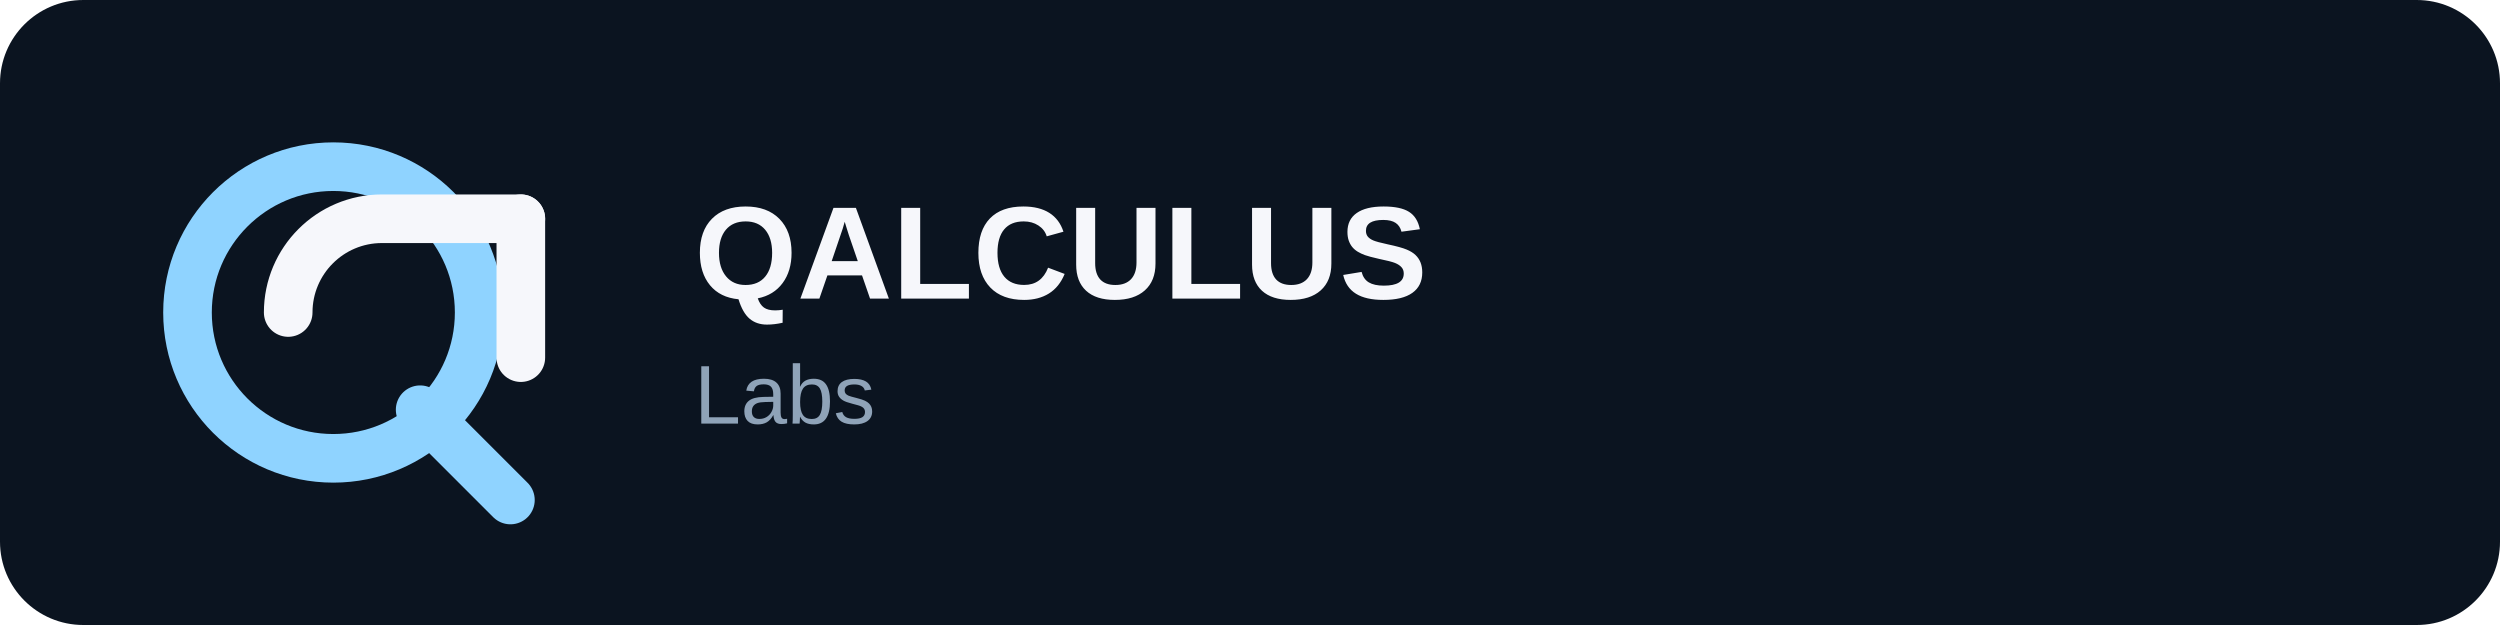
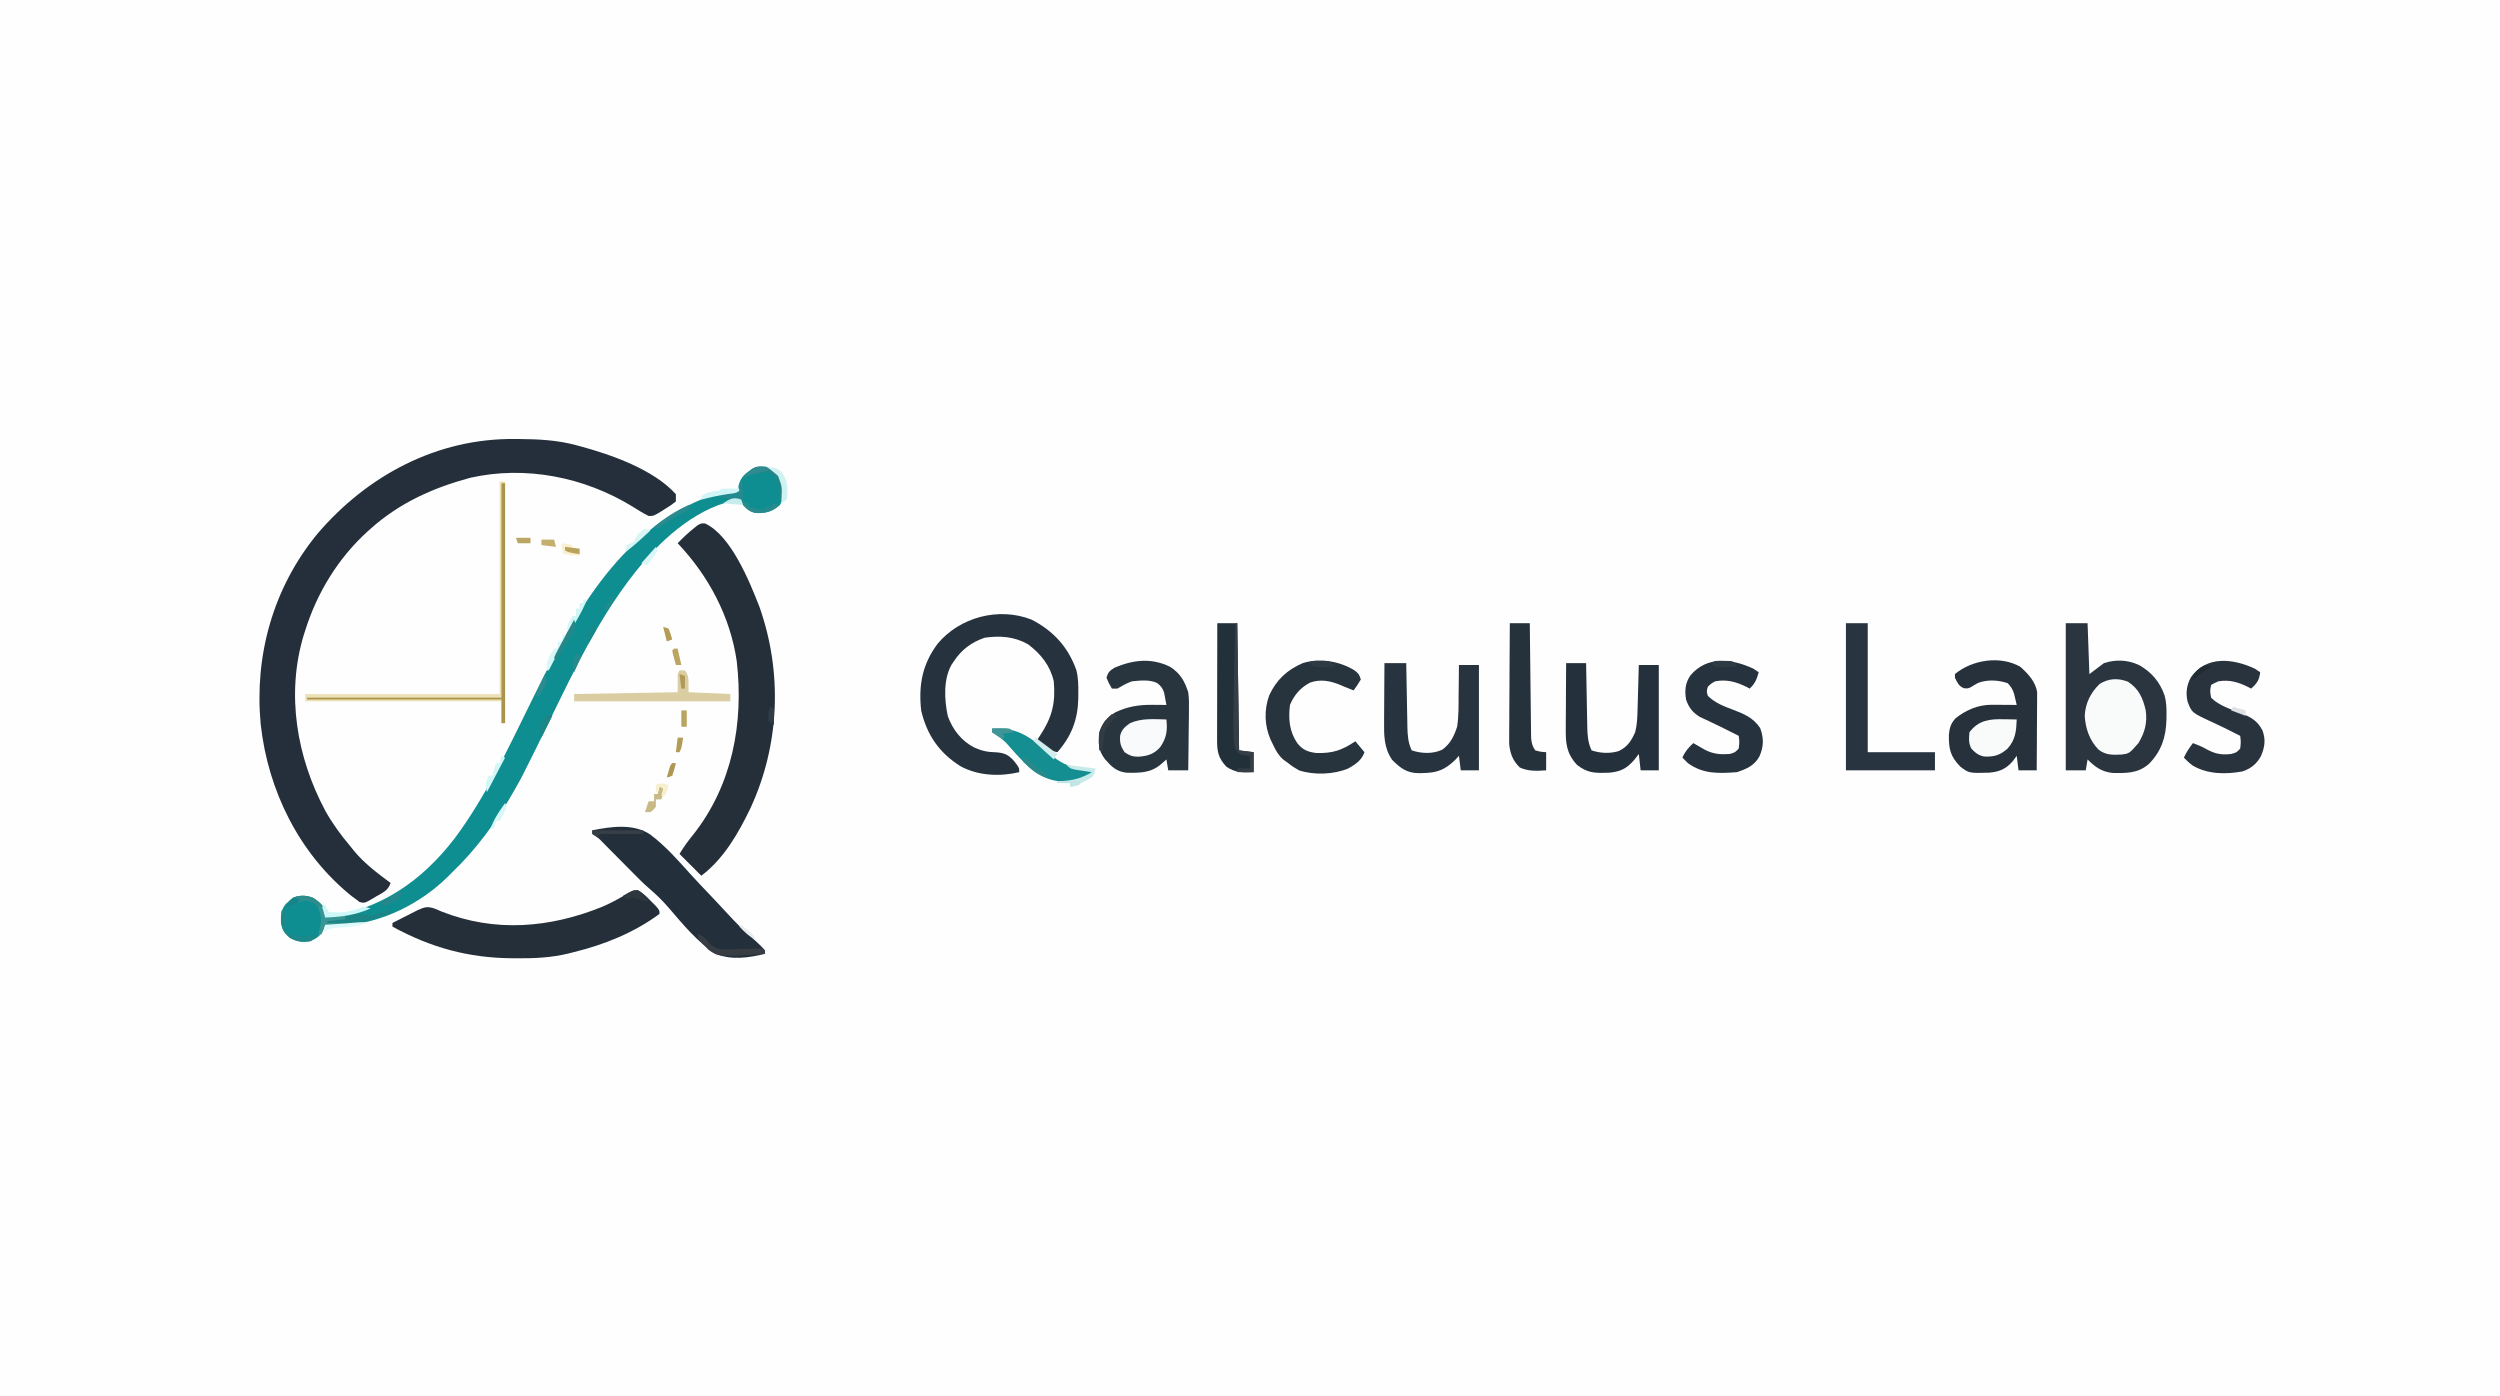
- <svg xmlns="http://www.w3.org/2000/svg" width="720" height="180" viewBox="0 0 720 180" fill="none">
-   <rect width="720" height="180" rx="24" fill="#0B1420" />
-   <circle cx="96" cy="90" r="42" stroke="#8FD3FF" stroke-width="14" />
-   <path d="M121 118L147 144" stroke="#8FD3FF" stroke-width="14" stroke-linecap="round" />
-   <path d="M83 90C83 75.088 95.088 63 110 63H150" stroke="#F6F7FB" stroke-width="14" stroke-linecap="round" />
-   <path d="M150 63V103" stroke="#F6F7FB" stroke-width="14" stroke-linecap="round" />
-   <text x="200" y="86" fill="#F6F7FB" font-family="Segoe UI, Arial, sans-serif" font-size="38" font-weight="700">QALCULUS</text>
-   <text x="200" y="122" fill="#8FA3B8" font-family="Segoe UI, Arial, sans-serif" font-size="24">Labs</text>
+ <svg xmlns="http://www.w3.org/2000/svg" version="1.1" width="1376" height="768">
+   <path d="M0 0 C454.08 0 908.16 0 1376 0 C1376 253.44 1376 506.88 1376 768 C921.92 768 467.84 768 0 768 C0 514.56 0 261.12 0 0 Z " fill="#FEFEFE" transform="translate(0,0)" />
+   <path d="M0 0 C1.079 0.006 1.079 0.006 2.18 0.013 C12.902 0.088 23.155 0.582 33.562 3.375 C34.213 3.547 34.864 3.718 35.535 3.895 C52.884 8.571 76.297 16.747 88.562 30.375 C88.562 31.695 88.562 33.015 88.562 34.375 C86.482 36.049 84.593 37.352 82.312 38.688 C81.433 39.245 81.433 39.245 80.535 39.814 C76.287 42.378 76.287 42.378 73.57 42.367 C70.482 40.841 67.594 39.027 64.688 37.188 C38.284 20.98 5.855 14.47 -24.633 21.348 C-45.085 26.87 -63.528 35.133 -79.438 49.375 C-79.991 49.868 -80.545 50.362 -81.116 50.87 C-97.28 65.531 -108.915 84.566 -115.438 105.375 C-115.712 106.218 -115.987 107.061 -116.27 107.93 C-126.072 140.477 -120.123 175.221 -104.348 204.698 C-100.364 211.835 -95.705 218.131 -90.438 224.375 C-89.845 225.119 -89.252 225.863 -88.641 226.629 C-82.9 233.613 -75.663 239.011 -68.438 244.375 C-69.82 248.522 -72.638 249.629 -76.25 251.688 C-76.88 252.072 -77.509 252.457 -78.158 252.854 C-82.805 255.53 -82.805 255.53 -85.566 254.852 C-86.184 254.364 -86.801 253.877 -87.438 253.375 C-88.648 252.495 -88.648 252.495 -89.883 251.598 C-118.775 228.307 -135.978 193.515 -139.965 156.871 C-143.485 118.98 -133.063 81.84 -108.789 52.242 C-81.312 20.022 -42.808 -0.491 0 0 Z " fill="#242F3B" transform="translate(283.4375,241.625)" />
+   <path d="M0 0 C3.894 2.138 6.651 4.232 9 8 C9.861 12.772 9.703 16.794 7.25 21 C3.059 24.725 -0.313 25.442 -5.812 25.324 C-9.091 24.838 -10.765 23.37 -13 21 C-13.99 19.515 -13.99 19.515 -15 18 C-36.662 21.095 -56.733 38.607 -70 55 C-70.736 55.898 -71.472 56.797 -72.23 57.723 C-95.474 86.953 -110.65 122.067 -127.15 155.317 C-134.934 170.993 -134.934 170.993 -138.375 177.062 C-138.743 177.713 -139.111 178.363 -139.49 179.032 C-148.762 195.169 -159.518 210.13 -173 223 C-173.83 223.839 -174.66 224.678 -175.516 225.543 C-190.339 240.203 -211.807 251.148 -232.941 252.195 C-234.136 252.172 -235.331 252.149 -236.562 252.125 C-237.781 252.107 -238.999 252.089 -240.254 252.07 C-241.16 252.047 -242.066 252.024 -243 252 C-243.276 252.777 -243.552 253.555 -243.836 254.355 C-245.484 258.1 -247.369 259.185 -251 261 C-255.472 261.882 -258.32 261.353 -262.375 259.25 C-265.395 256.661 -266.694 254.771 -267.371 250.852 C-267.495 246.712 -267.397 243.878 -264.75 240.562 C-260.791 236.873 -259.621 235.974 -254.125 236.062 C-249.462 236.812 -247.173 238.518 -244 242 C-243.34 245.176 -243.34 245.176 -243 248 C-212.871 243.796 -190.032 228.262 -171.588 204.203 C-154.88 181.708 -142.826 156.035 -130.509 130.966 C-107.567 84.295 -82.625 35.1 -30.988 15.879 C-26.033 14.293 -21.175 13.479 -16 13 C-15.794 11.948 -15.588 10.896 -15.375 9.812 C-14.12 5.331 -11.735 3.646 -8 1 C-5.134 -0.433 -3.187 -0.306 0 0 Z " fill="#0E8E91" transform="translate(422,257)" />
+   <path d="M0 0 C14.316 6.489 24.61 32.095 30.008 45.91 C42.827 82.193 41.165 121.964 25.012 156.832 C18.418 170.517 10.344 184.658 -1.992 193.91 C-5.952 189.95 -9.912 185.99 -13.992 181.91 C-11.624 177.964 -9.323 174.805 -6.43 171.285 C15.104 143.973 21.443 109.829 17.504 75.797 C13.932 51.224 1.975 28.802 -14.992 10.91 C-12.142 7.881 -9.18 5.135 -5.93 2.535 C-5.279 2.012 -4.628 1.488 -3.957 0.949 C-1.992 -0.09 -1.992 -0.09 0 0 Z " fill="#242F3A" transform="translate(387.9922,288.0898)" />
+   <path d="M0 0 C3.96 0 7.92 0 12 0 C12.33 9.24 12.66 18.48 13 28 C15.64 26.02 18.28 24.04 21 22 C27.471 19.843 34.045 20.168 40.25 23 C47.279 26.967 51.732 32.249 54.409 39.817 C55.402 43.484 55.489 47.031 55.438 50.812 C55.429 51.599 55.421 52.386 55.412 53.197 C55.136 62.773 52.622 70.452 45.824 77.406 C39.738 82.724 33.465 82.57 25.617 82.43 C19.631 81.719 16.149 79.149 12 75 C11.67 76.98 11.34 78.96 11 81 C7.37 81 3.74 81 0 81 C0 54.27 0 27.54 0 0 Z " fill="#2A3540" transform="translate(1137,343)" />
+   <path d="M0 0 C11.983 6.111 20.151 15.045 24.717 27.747 C25.847 32.021 25.842 36.289 25.812 40.688 C25.808 41.657 25.803 42.627 25.797 43.625 C25.518 55.185 22.016 64.238 14.312 73 C10.921 72.407 9.102 71.233 6.562 68.938 C5.949 68.39 5.335 67.842 4.703 67.277 C4.015 66.645 4.015 66.645 3.312 66 C3.795 65.287 4.277 64.574 4.773 63.84 C11.365 53.845 13.371 46.017 12.312 34 C10.314 25.277 5.213 18.965 -1.812 13.625 C-9.379 9.348 -17.165 8.773 -25.688 10 C-32.891 12.41 -38.561 16.631 -42.688 23 C-43.099 23.598 -43.51 24.196 -43.934 24.812 C-48.531 32.958 -47.923 44.19 -46.027 53.105 C-43.362 60.548 -38.517 66.807 -31.438 70.438 C-27.303 72.282 -23.964 73.018 -19.438 73.062 C-14.727 73.425 -12.633 74.388 -9.5 77.938 C-6.688 81.567 -6.688 81.567 -6.688 84 C-17.407 86.532 -29.304 86.028 -39.051 80.711 C-50.733 73.368 -57.533 63.538 -60.688 50 C-62.165 36.073 -60.099 24.656 -51.594 13.285 C-39.392 -1.341 -18.011 -7.025 0 0 Z " fill="#26323D" transform="translate(567.6875,341)" />
+   <path d="M0 0 C2.89 1.533 4.895 3.633 7.18 5.961 C8.072 6.857 8.964 7.753 9.883 8.676 C11.93 11.023 11.93 11.023 11.93 13.023 C-1.913 23.279 -18.441 29.976 -35.07 34.023 C-36.065 34.283 -37.061 34.543 -38.086 34.81 C-47.711 37.137 -56.858 37.544 -66.695 37.461 C-67.487 37.457 -68.279 37.454 -69.095 37.45 C-93.147 37.29 -113.879 31.623 -135.07 20.023 C-135.07 19.363 -135.07 18.703 -135.07 18.023 C-132.489 16.706 -129.906 15.394 -127.32 14.086 C-126.591 13.713 -125.861 13.34 -125.109 12.955 C-124.4 12.597 -123.691 12.24 -122.961 11.871 C-122.312 11.541 -121.662 11.211 -120.993 10.871 C-117.362 9.27 -115.745 8.796 -111.883 10.098 C-110.61 10.631 -109.34 11.169 -108.07 11.711 C-78.6 23.355 -48.552 20.807 -19.648 9.144 C-15.15 7.189 -10.84 4.899 -6.636 2.374 C-2.646 0.03 -2.646 0.03 0 0 Z " fill="#242F3A" transform="translate(351.0703,489.9766)" />
+   <path d="M0 0 C5.635 3.615 7.986 7.783 10 14 C10.486 17.447 10.471 20.809 10.391 24.285 C10.385 25.227 10.379 26.169 10.373 27.139 C10.351 30.114 10.301 33.088 10.25 36.062 C10.23 38.093 10.212 40.124 10.195 42.154 C10.151 47.103 10.083 52.051 10 57 C6.37 57 2.74 57 -1 57 C-1.495 54.03 -1.495 54.03 -2 51 C-2.887 51.784 -3.774 52.568 -4.688 53.375 C-10.407 58.43 -16.319 58.435 -23.68 58.312 C-29.453 57.769 -32.184 55.034 -35.812 50.875 C-39.572 45.934 -39.506 42.082 -39 36 C-37.306 31.011 -34.432 27.786 -30 25 C-23.255 21.868 -17.169 20.852 -9.75 20.938 C-9.005 20.942 -8.26 20.947 -7.492 20.951 C-5.661 20.963 -3.831 20.981 -2 21 C-2.257 19.56 -2.531 18.123 -2.812 16.688 C-2.963 15.887 -3.114 15.086 -3.27 14.262 C-4.087 11.729 -4.96 10.67 -7 9 C-11.184 6.908 -16.447 7.561 -21 8 C-23.928 9.063 -26.289 10.423 -29 12 C-29.99 12 -30.98 12 -32 12 C-33.625 9.25 -33.625 9.25 -35 6 C-34.158 3.042 -33.228 2.141 -30.602 0.516 C-20.316 -3.858 -10.304 -5.06 0 0 Z " fill="#28353F" transform="translate(644,367)" />
+   <path d="M0 0 C4.166 3.752 8.605 8.4 9.241 14.189 C9.234 15.375 9.234 15.375 9.227 16.585 C9.227 17.486 9.227 18.386 9.227 19.314 C9.216 20.278 9.206 21.241 9.195 22.234 C9.192 23.228 9.19 24.221 9.187 25.244 C9.176 28.413 9.15 31.581 9.125 34.75 C9.115 36.9 9.106 39.049 9.098 41.199 C9.076 46.466 9.041 51.733 9 57 C5.7 57 2.4 57 -1 57 C-1.495 53.04 -1.495 53.04 -2 49 C-2.681 49.928 -3.361 50.856 -4.062 51.812 C-7.835 56.233 -11.435 57.769 -17.129 58.281 C-28.221 58.584 -28.221 58.584 -33 55 C-38.63 49.216 -39.433 45.221 -39.328 37.27 C-38.945 33.452 -38.26 31.308 -35.762 28.43 C-30.009 23.761 -23.088 20.849 -15.672 20.902 C-14.473 20.907 -14.473 20.907 -13.25 20.912 C-12.425 20.92 -11.6 20.929 -10.75 20.938 C-9.91 20.942 -9.069 20.947 -8.203 20.951 C-6.135 20.963 -4.068 20.981 -2 21 C-2.3 19.73 -2.601 18.461 -2.91 17.152 C-3.079 16.438 -3.248 15.724 -3.422 14.988 C-4.152 12.477 -5.153 10.847 -7 9 C-12.181 7.273 -18.215 6.903 -23.359 8.93 C-24.68 9.65 -25.98 10.41 -27.246 11.223 C-29 12 -29 12 -31.113 11.773 C-33.95 10.61 -34.691 8.683 -36 6 C-36 5.34 -36 4.68 -36 4 C-26.461 -3.915 -11.007 -6.281 0 0 Z " fill="#26313C" transform="translate(1112,367)" />
+   <path d="M0 0 C10.266 -2.039 22.448 -3.864 31.684 2.165 C40.244 8.526 47.382 16.732 54.489 24.624 C57.43 27.861 60.452 31.023 63.469 34.189 C66.864 37.761 70.251 41.338 73.579 44.974 C78.79 50.665 84.071 56.043 90 61 C91.767 62.611 93.383 64.232 95 66 C95 66.66 95 67.32 95 68 C86.253 70.166 76.535 71.589 68 68 C57.87 61.586 49.688 51.542 41.943 42.519 C38.531 38.556 34.938 35.096 30.96 31.703 C27.956 29.092 25.174 26.279 22.383 23.445 C21.8 22.858 21.216 22.271 20.615 21.666 C18.783 19.822 16.953 17.974 15.125 16.125 C12.693 13.666 10.258 11.211 7.82 8.758 C6.988 7.913 6.988 7.913 6.138 7.05 C3.343 4.166 3.343 4.166 0 2 C0 1.34 0 0.68 0 0 Z " fill="#232F3A" transform="translate(326,457)" />
+   <path d="M0 0 C3.96 0 7.92 0 12 0 C12.02 1.241 12.04 2.482 12.06 3.76 C12.136 8.379 12.225 12.997 12.317 17.615 C12.356 19.611 12.39 21.607 12.422 23.603 C12.468 26.478 12.526 29.352 12.586 32.227 C12.597 33.114 12.609 34.002 12.621 34.917 C12.731 39.591 12.96 43.695 15 48 C20.384 49.795 26.576 50.077 31.812 47.625 C36.273 44.407 38.322 40.156 40 35 C40.904 29.178 40.792 23.252 40.812 17.375 C40.836 15.783 40.861 14.19 40.889 12.598 C40.951 8.732 40.984 4.866 41 1 C44.63 1 48.26 1 52 1 C52 20.14 52 39.28 52 59 C48.7 59 45.4 59 42 59 C41.505 55.04 41.505 55.04 41 51 C40.319 51.742 39.639 52.485 38.938 53.25 C33.153 58.827 28.978 60.371 20.938 60.5 C20.253 60.518 19.568 60.537 18.862 60.556 C12.279 60.476 8.761 57.761 4.25 53.25 C-0.281 46.706 -0.286 39.722 -0.195 32.031 C-0.192 31.11 -0.19 30.189 -0.187 29.241 C-0.176 26.327 -0.151 23.414 -0.125 20.5 C-0.115 18.513 -0.106 16.526 -0.098 14.539 C-0.076 9.693 -0.041 4.846 0 0 Z " fill="#27333E" transform="translate(762,365)" />
+   <path d="M0 0 C3.63 0 7.26 0 11 0 C11.02 1.241 11.04 2.482 11.06 3.76 C11.136 8.379 11.225 12.997 11.317 17.615 C11.356 19.611 11.39 21.607 11.422 23.603 C11.468 26.478 11.526 29.352 11.586 32.227 C11.597 33.114 11.609 34.002 11.621 34.917 C11.731 39.591 11.96 43.695 14 48 C18.867 49.622 24.127 49.9 29.07 48.352 C33.947 45.882 35.817 42.786 38 38 C39.072 33.846 39.197 29.791 39.316 25.512 C39.337 24.809 39.358 24.105 39.379 23.381 C39.444 21.15 39.504 18.919 39.562 16.688 C39.606 15.169 39.649 13.65 39.693 12.131 C39.8 8.421 39.901 4.71 40 1 C43.63 1 47.26 1 51 1 C51 20.14 51 39.28 51 59 C47.7 59 44.4 59 41 59 C40.505 54.545 40.505 54.545 40 50 C39.154 51.093 38.309 52.186 37.438 53.312 C33.169 58.171 29.797 59.755 23.43 60.312 C16.211 60.539 11.828 60.628 6 56 C0.006 49.506 -0.285 43.927 -0.195 35.449 C-0.192 34.435 -0.19 33.421 -0.187 32.377 C-0.176 29.147 -0.15 25.917 -0.125 22.688 C-0.115 20.494 -0.106 18.301 -0.098 16.107 C-0.076 10.738 -0.041 5.369 0 0 Z " fill="#24303B" transform="translate(862,365)" />
+   <path d="M0 0 C0.99 0.66 1.98 1.32 3 2 C2.521 6.314 1.254 8.166 -2 11 C-2.545 10.711 -3.091 10.422 -3.652 10.125 C-9.134 7.427 -13.873 5.993 -20 7 C-22.204 7.958 -22.204 7.958 -24 9 C-24.669 12.287 -24.669 12.287 -24 16 C-19.608 20.531 -12.576 22.546 -6.832 24.789 C-1.685 26.99 1.629 28.917 4.27 34.047 C6.172 39.134 5.498 43.442 3.375 48.25 C1.035 52.474 -2.058 54.994 -6.68 56.574 C-16.013 58.287 -25.808 58.207 -34.117 53.387 C-35.931 52.051 -37.465 50.646 -39 49 C-37.628 46.046 -36.011 43.56 -34 41 C-31.643 41.884 -29.368 42.794 -27.168 44.023 C-22.139 46.821 -18.764 47.661 -13 47 C-9.944 46.152 -9.944 46.152 -8 44 C-7.583 40.374 -7.583 40.374 -8 37 C-8.727 36.636 -9.454 36.273 -10.203 35.898 C-12.321 34.839 -14.437 33.775 -16.551 32.707 C-18.78 31.604 -21.027 30.536 -23.293 29.512 C-34.672 24.267 -34.672 24.267 -37 18 C-38.036 13.138 -37.441 9.142 -35.125 4.75 C-26.521 -7.335 -11.909 -5.512 0 0 Z " fill="#28333E" transform="translate(1241,368)" />
+   <path d="M0 0 C3.96 0 7.92 0 12 0 C12 23.43 12 46.86 12 71 C24.21 71 36.42 71 49 71 C49 74.3 49 77.6 49 81 C32.83 81 16.66 81 0 81 C0 54.27 0 27.54 0 0 Z " fill="#28343F" transform="translate(1016,343)" />
+   <path d="M0 0 C0.99 0.66 1.98 1.32 3 2 C1.882 5.868 0.971 8.289 -2 11 C-2.534 10.711 -3.067 10.422 -3.617 10.125 C-9.323 7.282 -14.614 5.776 -21 7 C-23.275 8.281 -23.275 8.281 -25 10 C-25.75 12.456 -25.75 12.456 -25 15 C-21.014 18.861 -16.59 20.575 -11.5 22.5 C-5.243 24.867 -0.017 26.94 3.812 32.75 C5.859 38.352 5.767 42.847 3.438 48.25 C0.61 53.389 -3.53 55.177 -9 57 C-18.849 57.736 -27.685 58.124 -36 52 C-37.026 51.027 -38.035 50.034 -39 49 C-37.557 45.634 -35.667 43.49 -33 41 C-32.095 41.524 -32.095 41.524 -31.172 42.059 C-30.373 42.514 -29.573 42.969 -28.75 43.438 C-27.961 43.89 -27.172 44.342 -26.359 44.809 C-21.911 47.055 -17.976 47.349 -13 47 C-9.998 46.134 -9.998 46.134 -8 44 C-7.583 40.374 -7.583 40.374 -8 37 C-8.727 36.636 -9.454 36.273 -10.203 35.898 C-12.319 34.84 -14.434 33.779 -16.547 32.715 C-18.795 31.598 -21.055 30.506 -23.328 29.441 C-24.375 28.945 -25.422 28.449 -26.5 27.938 C-27.459 27.493 -28.418 27.048 -29.406 26.59 C-33.374 24.158 -35.534 21.397 -37 17 C-37.794 11.903 -37.5 8.021 -34.562 3.688 C-25.317 -7.134 -11.814 -5.468 0 0 Z " fill="#26323D" transform="translate(965,368)" />
+   <path d="M0 0 C2.438 2 2.438 2 3.438 5 C1.5 8.188 1.5 8.188 -0.562 11 C-1.222 10.732 -1.883 10.464 -2.562 10.188 C-3.553 9.796 -4.543 9.404 -5.562 9 C-6.155 8.736 -6.748 8.471 -7.359 8.199 C-12.989 5.824 -18.631 4.561 -24.547 6.727 C-29.825 9.501 -33.289 13.554 -35.562 19 C-36.508 26.595 -35.928 33.576 -31.562 40 C-28.633 43.66 -25.91 44.821 -21.277 45.438 C-12.138 45.75 -7.078 44.011 0.438 39 C2.087 40.98 3.737 42.96 5.438 45 C3.948 49.469 0.393 51.781 -3.562 54 C-11.492 57.313 -22.373 57.696 -30.562 55.02 C-32.758 53.814 -34.622 52.579 -36.562 51 C-37.397 50.407 -38.231 49.814 -39.09 49.203 C-41.921 46.68 -43.191 44.413 -44.812 41 C-45.313 39.969 -45.813 38.938 -46.328 37.875 C-49.611 30.228 -49.845 21.605 -47 13.75 C-43.088 5.228 -37.145 -0.304 -28.562 -4 C-19.18 -6.952 -8.285 -5.129 0 0 Z " fill="#27333D" transform="translate(745.5625,369)" />
+   <path d="M0 0 C6.018 3.878 8.272 9.032 9.812 15.812 C10.78 22.572 9.323 27.987 5.812 33.812 C0.789 39.554 0.789 39.554 -3.543 40.121 C-8.366 40.341 -12.185 40.478 -16.125 37.438 C-21.095 32.348 -23.331 25.833 -23.75 18.812 C-23.445 11.909 -20.464 6.035 -15.562 1.25 C-10.444 -1.848 -5.588 -2.082 0 0 Z " fill="#F9FAFA" transform="translate(1171.188,375.1875)" />
+   <path d="M0 0 C3.63 0 7.26 0 11 0 C11.33 23.1 11.66 46.2 12 70 C14.64 70.33 17.28 70.66 20 71 C20 74.63 20 78.26 20 82 C14.095 82.268 10.063 82.414 5 79 C0.481 74.114 -0.125 70.676 -0.114 64.142 C-0.114 63.449 -0.114 62.756 -0.114 62.042 C-0.113 59.753 -0.105 57.465 -0.098 55.176 C-0.096 53.588 -0.094 52.001 -0.093 50.413 C-0.09 46.236 -0.08 42.058 -0.069 37.881 C-0.058 33.618 -0.054 29.355 -0.049 25.092 C-0.038 16.728 -0.021 8.364 0 0 Z " fill="#22303A" transform="translate(670,343)" />
+   <path d="M0 0 C3.63 0 7.26 0 11 0 C11.012 1.227 11.012 1.227 11.025 2.479 C11.102 10.189 11.19 17.899 11.288 25.609 C11.337 29.572 11.384 33.536 11.422 37.5 C11.459 41.326 11.505 45.151 11.558 48.976 C11.577 50.436 11.592 51.895 11.603 53.354 C11.62 55.399 11.649 57.443 11.681 59.487 C11.694 60.651 11.708 61.815 11.722 63.013 C11.993 65.922 12.305 67.635 14 70 C17.059 70.816 17.059 70.816 20 71 C20 74.3 20 77.6 20 81 C14.744 81.337 10.374 81.613 5.5 79.438 C1.629 75.663 0.182 71.77 -0.361 66.501 C-0.354 65.273 -0.347 64.045 -0.341 62.78 C-0.341 62.096 -0.341 61.412 -0.342 60.708 C-0.34 58.473 -0.317 56.239 -0.293 54.004 C-0.287 52.444 -0.283 50.885 -0.28 49.326 C-0.269 45.24 -0.239 41.155 -0.206 37.07 C-0.175 32.894 -0.162 28.717 -0.146 24.541 C-0.114 16.361 -0.063 8.18 0 0 Z " fill="#25323C" transform="translate(831,343)" />
+   <path d="M0 0 C0.99 0 1.98 0 3 0 C3 43.89 3 87.78 3 133 C2.34 133 1.68 133 1 133 C1 129.04 1 125.08 1 121 C-34.64 121 -70.28 121 -107 121 C-107 119.68 -107 118.36 -107 117 C-71.69 117 -36.38 117 0 117 C0 78.39 0 39.78 0 0 Z " fill="#EDE1B7" transform="translate(275,265)" />
+   <path d="M0 0 C12.641 -0.699 19.26 3.375 28.738 11.285 C29.691 12.078 30.644 12.871 31.625 13.688 C32.504 14.434 33.383 15.18 34.289 15.949 C39.284 19.728 43.685 21.366 49.875 22.188 C51.027 22.346 52.18 22.505 53.367 22.668 C54.67 22.832 54.67 22.832 56 23 C52.26 27.156 49.303 28.763 43.73 29.336 C31.602 29.47 26.288 26.661 17.52 18.512 C14.199 15.202 11.133 11.699 8.051 8.168 C5.577 5.553 3.047 3.875 0 2 C0 1.34 0 0.68 0 0 Z " fill="#148E90" transform="translate(546,401)" />
+   <path d="M0 0 C0.99 0 1.98 0 3 0 C5 3 5 3 5 12 C12.59 12.33 20.18 12.66 28 13 C28 14.32 28 15.64 28 17 C-0.38 17 -28.76 17 -58 17 C-58 15.68 -58 14.36 -58 13 C-29.785 12.505 -29.785 12.505 -1 12 C-1 8.7 -1 5.4 -1 2 C-0.67 1.34 -0.34 0.68 0 0 Z " fill="#DACDA1" transform="translate(374,369)" />
+   <path d="M0 0 C1.033 0.014 1.033 0.014 2.086 0.027 C3.766 0.051 5.445 0.087 7.125 0.125 C6.874 6.483 6.496 11.163 2.125 16.125 C-2.05 19.815 -5.327 20.761 -10.754 20.523 C-13.936 19.926 -15.691 18.446 -17.875 16.125 C-19.444 12.986 -19.227 10.586 -18.875 7.125 C-13.897 0.536 -7.839 -0.197 0 0 Z " fill="#F9FAFA" transform="translate(1102.875,395.875)" />
+   <path d="M0 0 C0.635 6.096 0.08 10.283 -3.523 15.336 C-6.938 19.184 -10.598 20.171 -15.562 20.5 C-19.029 20.359 -20.02 19.987 -23.062 18 C-25.211 14.674 -25.752 12.818 -25.48 8.93 C-24.621 5.478 -22.817 4.038 -20 2 C-13.601 -0.8 -6.876 -0.186 0 0 Z " fill="#F9FAFB" transform="translate(642,396)" />
+   <path d="M0 0 C0.66 0 1.32 0 2 0 C2 43.56 2 87.12 2 132 C1.34 132 0.68 132 0 132 C0 127.71 0 123.42 0 119 C-35.31 119 -70.62 119 -107 119 C-107 118.67 -107 118.34 -107 118 C-71.69 118 -36.38 118 0 118 C0 79.06 0 40.12 0 0 Z " fill="#AB944B" transform="translate(276,266)" />
+   <path d="M0 0 C0.33 0 0.66 0 1 0 C1.33 23.1 1.66 46.2 2 70 C4.64 70.33 7.28 70.66 10 71 C10 74.63 10 78.26 10 82 C7.03 82 4.06 82 1 82 C1 81.34 1 80.68 1 80 C3.31 80 5.62 80 8 80 C8 77.69 8 75.38 8 73 C7.051 72.897 6.103 72.794 5.125 72.688 C2 72 2 72 0 69 C-1.364 64.337 -1.149 59.565 -1.125 54.75 C-1.123 53.798 -1.121 52.846 -1.119 51.865 C-1.024 34.574 -0.467 17.284 0 0 Z " fill="#353E45" transform="translate(680,343)" />
+   <path d="M0 0 C2.642 1.429 3.904 2.699 6 5 C6.875 8.312 6.875 8.312 7 11 C10.63 10.67 14.26 10.34 18 10 C18 10.99 18 11.98 18 13 C18.99 13.66 19.98 14.32 21 15 C16.38 15 11.76 15 7 15 C6.01 17.475 6.01 17.475 5 20 C4.34 20.33 3.68 20.66 3 21 C3.168 20.348 3.335 19.695 3.508 19.023 C5.191 11.873 5.191 11.873 3 5 C0.717 2.554 -0.549 2.059 -3.875 1.625 C-7.472 2.057 -9.867 3.22 -13 5 C-13.99 5.495 -13.99 5.495 -15 6 C-14.005 3.376 -13.028 2.024 -10.875 0.188 C-7.021 -1.404 -3.897 -1.241 0 0 Z " fill="#399594" transform="translate(172,494)" />
+   <path d="M0 0 C-2.416 0.814 -4.833 1.627 -7.25 2.438 C-8.273 2.783 -8.273 2.783 -9.316 3.135 C-18.27 6.134 -18.27 6.134 -23.328 6.098 C-24.127 6.094 -24.927 6.091 -25.75 6.088 C-26.575 6.08 -27.4 6.071 -28.25 6.062 C-29.09 6.058 -29.931 6.053 -30.797 6.049 C-32.865 6.037 -34.932 6.019 -37 6 C-37 5.67 -37 5.34 -37 5 C-33.7 4.67 -30.4 4.34 -27 4 C-27 3.34 -27 2.68 -27 2 C-24.324 1.108 -22.746 0.865 -20 0.875 C-19.319 0.872 -18.639 0.87 -17.938 0.867 C-16 1 -16 1 -13 2 C-10.562 1.427 -10.562 1.427 -8 0.5 C-3.333 -1.111 -3.333 -1.111 0 0 Z " fill="#1B8586" transform="translate(217,502)" />
+   <path d="M0 0 C3.172 1.22 4.198 2.262 6.312 5.062 C9.426 8.229 11.901 8.46 16.273 8.586 C18.641 8.546 21.009 8.475 23.375 8.375 C24.588 8.348 25.801 8.321 27.051 8.293 C30.036 8.222 33.017 8.124 36 8 C36.495 9.485 36.495 9.485 37 11 C11.616 12.736 11.616 12.736 5.98 8.809 C0 2.653 0 2.653 0 0 Z " fill="#373D43" transform="translate(384,514)" />
+   <path d="M0 0 C3.883 2.132 6.689 4.216 9 8 C9.293 10.578 9.293 10.578 9.188 13.25 C9.16 14.142 9.133 15.034 9.105 15.953 C9.071 16.629 9.036 17.304 9 18 C8.34 18.33 7.68 18.66 7 19 C7.041 17.969 7.082 16.938 7.125 15.875 C6.974 11.194 6.418 7.758 3.438 4.062 C-1.292 2.001 -6.342 3.425 -11.062 5.062 C-11.702 5.372 -12.341 5.681 -13 6 C-6.541 -0.629 -6.541 -0.629 0 0 Z " fill="#248689" transform="translate(422,257)" />
+   <path d="M0 0 C9.24 0 18.48 0 28 0 C28 0.66 28 1.32 28 2 C20.08 2 12.16 2 4 2 C3.67 2.66 3.34 3.32 3 4 C2.01 3.34 1.02 2.68 0 2 C0 1.34 0 0.68 0 0 Z " fill="#363E46" transform="translate(326,457)" />
+   <path d="M0 0 C5.28 0.66 10.56 1.32 16 2 C15 6 15 6 12.812 7.562 C11.884 8.037 10.956 8.511 10 9 C8.948 9.557 7.896 10.114 6.812 10.688 C4 12 4 12 2 12 C2 11.34 2 10.68 2 10 C-0.31 10 -2.62 10 -5 10 C-5 9.67 -5 9.34 -5 9 C-4.299 8.974 -3.598 8.948 -2.875 8.922 C3.758 8.525 8.262 7.356 14 4 C13.157 3.879 12.314 3.758 11.445 3.633 C10.35 3.465 9.254 3.298 8.125 3.125 C7.034 2.963 5.944 2.8 4.82 2.633 C2 2 2 2 0 0 Z " fill="#C6EAEA" transform="translate(587,421)" />
+   <path d="M0 0 C0.66 0 1.32 0 2 0 C2.026 0.843 2.052 1.686 2.078 2.555 C2.135 3.65 2.192 4.746 2.25 5.875 C2.296 6.966 2.343 8.056 2.391 9.18 C2.691 12.089 2.691 12.089 4.848 13.34 C7.559 14.172 10.181 14.687 13 15 C13.33 14.67 13.66 14.34 14 14 C15.666 13.959 17.334 13.957 19 14 C18 15.5 18 15.5 16 17 C11.165 17.555 8.968 17.502 4.625 15.25 C1.519 12.587 0.145 10.751 -0.195 6.641 C-0.172 5.852 -0.149 5.063 -0.125 4.25 C-0.107 3.451 -0.089 2.652 -0.07 1.828 C-0.047 1.225 -0.024 0.622 0 0 Z " fill="#1E8889" transform="translate(155,501)" />
+   <path d="M0 0 C1.327 3.981 1.069 7.85 1 12 C-4 11 -9 10 -14 9 C-9.967 6.766 -6.55 6.455 -2 6 C-1.34 4.02 -0.68 2.04 0 0 Z " fill="#238B8F" transform="translate(408,264)" />
+   <path d="M0 0 C1.675 0.286 3.344 0.618 5 1 C5 1.66 5 2.32 5 3 C6.32 3 7.64 3 9 3 C9 4.32 9 5.64 9 7 C6.03 6.67 3.06 6.34 0 6 C-0.382 4.344 -0.714 2.675 -1 1 C-0.67 0.67 -0.34 0.34 0 0 Z " fill="#F8F0CF" transform="translate(310,299)" />
+   <path d="M0 0 C5.506 0.612 5.506 0.612 7.75 2.375 C10.549 6.013 11.294 8.016 11.312 12.562 C11.329 13.533 11.346 14.504 11.363 15.504 C11.183 16.739 11.183 16.739 11 18 C10.01 18.66 9.02 19.32 8 20 C8.046 19.192 8.093 18.384 8.141 17.551 C8.487 10.964 8.487 10.964 6.25 4.938 C4.22 3.189 2.218 1.505 0 0 Z " fill="#D0F1F2" transform="translate(422,257)" />
+   <path d="M0 0 C0.66 0 1.32 0 2 0 C2.66 1.32 3.32 2.64 4 4 C11.887 4.411 11.887 4.411 19.438 2.438 C23.043 0.983 23.584 0.866 27 2 C18.682 5.65 11.048 6.736 2 7 C1.34 4.69 0.68 2.38 0 0 Z " fill="#CEF7F7" transform="translate(177,498)" />
+   <path d="M0 0 C0.99 0.33 1.98 0.66 3 1 C2.216 1.763 1.433 2.526 0.625 3.312 C-3.143 7.17 -4.252 9.403 -4.625 14.688 C-4.7 15.681 -4.775 16.675 -4.852 17.699 C-4.901 18.458 -4.95 19.218 -5 20 C-5.66 20 -6.32 20 -7 20 C-7.324 13.923 -7.499 9.248 -4 4 C-1.812 1.625 -1.812 1.625 0 0 Z " fill="#313B43" transform="translate(612,393)" />
+   <path d="M0 0 C0.99 0.33 1.98 0.66 3 1 C2.34 2.98 1.68 4.96 1 7 C0.01 7 -0.98 7 -2 7 C-2 8.32 -2 9.64 -2 11 C-3.312 12.75 -3.312 12.75 -5 14 C-5.99 14 -6.98 14 -8 14 C-7.34 12.02 -6.68 10.04 -6 8 C-5.01 8 -4.02 8 -3 8 C-3 6.68 -3 5.36 -3 4 C-2.34 4 -1.68 4 -1 4 C-0.67 2.68 -0.34 1.36 0 0 Z " fill="#C8B986" transform="translate(363,433)" />
+   <path d="M0 0 C0.33 0.99 0.66 1.98 1 3 C-0.733 4.733 -3.203 4.58 -5.562 4.938 C-10.469 5.717 -15.205 6.709 -20 8 C-20 7.34 -20 6.68 -20 6 C-16.549 3.7 -14.059 3.526 -10 3 C-9.67 2.67 -9.34 2.34 -9 2 C-7.481 1.928 -5.958 1.916 -4.438 1.938 C-3.611 1.947 -2.785 1.956 -1.934 1.965 C-1.296 1.976 -0.657 1.988 0 2 C0 1.34 0 0.68 0 0 Z " fill="#D1F5F6" transform="translate(406,267)" />
+   <path d="M0 0 C2.306 1.487 4.019 3.069 6 5 C3 5 3 5 1.188 3.5 C-1.773 1.47 -3.463 1.576 -7 2 C-10.217 3.358 -10.217 3.358 -13 5 C-13.99 5.495 -13.99 5.495 -15 6 C-14.005 3.376 -13.028 2.024 -10.875 0.188 C-7.039 -1.397 -3.877 -1.277 0 0 Z " fill="#2E8C8D" transform="translate(172,494)" />
+   <path d="M0 0 C0.66 0.33 1.32 0.66 2 1 C-1.3 7.27 -4.6 13.54 -8 20 C-8.33 20 -8.66 20 -9 20 C-9.615 14.924 -7.617 12.17 -5 8 C-4.34 8 -3.68 8 -3 8 C-3 6.68 -3 5.36 -3 4 C-2.34 4 -1.68 4 -1 4 C-0.67 2.68 -0.34 1.36 0 0 Z " fill="#D8F7F7" transform="translate(310,349)" />
+   <path d="M0 0 C0.66 0.33 1.32 0.66 2 1 C-1.3 7.27 -4.6 13.54 -8 20 C-9.073 15.706 -8.797 14.805 -7 11 C-6.34 11 -5.68 11 -5 11 C-4.783 10.103 -4.783 10.103 -4.562 9.188 C-4.113 7.438 -3.571 5.713 -3 4 C-2.34 4 -1.68 4 -1 4 C-0.67 2.68 -0.34 1.36 0 0 Z " fill="#D5F6F6" transform="translate(276,416)" />
+   <path d="M0 0 C0.66 0 1.32 0 2 0 C0.404 4.394 -1.78 8.29 -4.125 12.312 C-4.498 12.958 -4.87 13.603 -5.254 14.268 C-6.166 15.847 -7.083 17.424 -8 19 C-9.088 15.686 -9.073 15.164 -7.562 11.75 C-7.047 10.842 -6.531 9.935 -6 9 C-5.34 9 -4.68 9 -4 9 C-4 7.68 -4 6.36 -4 5 C-3.34 5 -2.68 5 -2 5 C-2 4.01 -2 3.02 -2 2 C-1.34 2 -0.68 2 0 2 C0 1.34 0 0.68 0 0 Z " fill="#D2F5F6" transform="translate(321,330)" />
+   <path d="M0 0 C0.99 0.33 1.98 0.66 3 1 C3 1.66 3 2.32 3 3 C7.455 3.99 7.455 3.99 12 5 C12 4.34 12 3.68 12 3 C13.32 3 14.64 3 16 3 C16 2.34 16 1.68 16 1 C17.32 1.33 18.64 1.66 20 2 C15.716 5.515 12.696 6.643 7.125 6.398 C3.93 5.799 2.157 4.366 0 2 C0 1.34 0 0.68 0 0 Z " fill="#2A8A8C" transform="translate(409,276)" />
+   <path d="M0 0 C2.701 1.441 4.111 3.543 5.875 6 C2.875 6 2.875 6 0.438 4.938 C-2.417 3.893 -3.308 4.223 -6.125 5 C-6.785 4.34 -7.445 3.68 -8.125 3 C-2.845 0 -2.845 0 0 0 Z " fill="#2E363E" transform="translate(351.125,490)" />
+   <path d="M0 0 C1.098 3.749 1.098 3.749 0.215 6.008 C-0.207 6.706 -0.628 7.405 -1.062 8.125 C-1.751 9.287 -1.751 9.287 -2.453 10.473 C-2.964 11.307 -3.474 12.141 -4 13 C-4.552 13.927 -5.103 14.854 -5.672 15.809 C-7.104 18.212 -8.547 20.609 -10 23 C-10.33 22.34 -10.66 21.68 -11 21 C-10.104 18.845 -10.104 18.845 -8.691 16.211 C-8.192 15.27 -7.692 14.329 -7.178 13.359 C-6.645 12.375 -6.112 11.39 -5.562 10.375 C-5.033 9.382 -4.504 8.39 -3.959 7.367 C-2.646 4.908 -1.326 2.452 0 0 Z " fill="#25878A" transform="translate(316,341)" />
+   <path d="M0 0 C-5.63 2.135 -10.791 2.4 -16.758 2.656 C-19.741 2.973 -21.481 3.446 -24 5 C-23.67 3.68 -23.34 2.36 -23 1 C-22.047 0.939 -21.095 0.879 -20.113 0.816 C-18.232 0.691 -18.232 0.691 -16.312 0.562 C-15.071 0.481 -13.83 0.4 -12.551 0.316 C-1.898 -0.633 -1.898 -0.633 0 0 Z " fill="#DDF9F9" transform="translate(202,508)" />
+   <path d="M0 0 C0.977 -0.014 1.954 -0.028 2.961 -0.043 C5.625 0.188 5.625 0.188 8.625 2.188 C6.895 3.917 4.6 3.36 2.25 3.375 C1.273 3.389 0.296 3.403 -0.711 3.418 C-3.375 3.188 -3.375 3.188 -6.375 1.188 C-4.645 -0.542 -2.35 0.015 0 0 Z " fill="#303A43" transform="translate(726.375,363.8125)" />
+   <path d="M0 0 C0.989 -0.014 1.977 -0.028 2.996 -0.043 C5.562 0.188 5.562 0.188 7.562 2.188 C5.824 3.926 3.484 3.36 1.125 3.375 C0.136 3.389 -0.852 3.403 -1.871 3.418 C-4.438 3.188 -4.438 3.188 -6.438 1.188 C-4.699 -0.551 -2.359 0.015 0 0 Z " fill="#2F3A43" transform="translate(948.4375,363.8125)" />
+   <path d="M0 0 C0.33 0.66 0.66 1.32 1 2 C0.287 2.375 -0.426 2.75 -1.16 3.137 C-6.736 6.116 -11.956 9.189 -17 13 C-17.66 12.67 -18.32 12.34 -19 12 C-13.041 7.006 -7.084 3.209 0 0 Z " fill="#298A8F" transform="translate(379,278)" />
+   <path d="M0 0 C4 3 8 6 12 9 C11.01 10.485 11.01 10.485 10 12 C6.37 8.7 2.74 5.4 -1 2 C-0.67 1.34 -0.34 0.68 0 0 Z " fill="#D2EDEE" transform="translate(570,406)" />
+   <path d="M0 0 C0.99 0.33 1.98 0.66 3 1 C1.419 2.44 -0.165 3.877 -1.75 5.312 C-2.632 6.113 -3.513 6.914 -4.422 7.738 C-6.554 9.609 -8.702 11.341 -11 13 C-10.75 11.125 -10.75 11.125 -10 9 C-8.675 8.316 -7.341 7.65 -6 7 C-5.316 5.675 -4.65 4.341 -4 3 C-2.062 1.188 -2.062 1.188 0 0 Z " fill="#D8F5F6" transform="translate(355,291)" />
+   <path d="M0 0 C1.625 -0.054 3.25 -0.093 4.875 -0.125 C5.78 -0.148 6.685 -0.171 7.617 -0.195 C10 0 10 0 12 2 C9.69 2.33 7.38 2.66 5 3 C5.66 3.33 6.32 3.66 7 4 C6.67 4.66 6.34 5.32 6 6 C3.962 4.726 1.961 3.389 0 2 C0 1.34 0 0.68 0 0 Z " fill="#429597" transform="translate(546,401)" />
+   <path d="M0 0 C-0.506 2.169 -1 4 -2 6 C-2.66 6 -3.32 6 -4 6 C-3.67 4.68 -3.34 3.36 -3 2 C-3.66 1.67 -4.32 1.34 -5 1 C-5.66 2.32 -6.32 3.64 -7 5 C-7 3.35 -7 1.7 -7 0 C-4.333 -1.333 -2.833 -0.671 0 0 Z " fill="#F6F0D1" transform="translate(368,432)" />
+   <path d="M0 0 C0.66 0 1.32 0 2 0 C3.667 1.667 5.333 3.333 7 5 C8.093 5.722 9.186 6.444 10.312 7.188 C11.199 7.786 12.086 8.384 13 9 C13 9.66 13 10.32 13 11 C7.719 9.515 3.719 5.913 0 2 C0 1.34 0 0.68 0 0 Z " fill="#29898A" transform="translate(563,417)" />
+   <path d="M0 0 C0.99 0 1.98 0 3 0 C3 2.97 3 5.94 3 9 C2.01 9 1.02 9 0 9 C0 6.03 0 3.06 0 0 Z " fill="#BAA462" transform="translate(375,391)" />
+   <path d="M0 0 C0.33 0.66 0.66 1.32 1 2 C0.408 2.121 -0.183 2.242 -0.793 2.367 C-5.038 3.267 -9.024 4.205 -13 6 C-8.337 1.215 -6.686 -0.145 0 0 Z " fill="#2F8B8F" transform="translate(422,257)" />
+   <path d="M0 0 C0.33 0.66 0.66 1.32 1 2 C0.223 3.945 0.223 3.945 -0.938 6.125 C-1.318 6.849 -1.698 7.574 -2.09 8.32 C-2.54 9.152 -2.54 9.152 -3 10 C-3.66 10 -4.32 10 -5 10 C-5.33 11.32 -5.66 12.64 -6 14 C-6.66 14 -7.32 14 -8 14 C-6.674 10.377 -5.057 7.365 -2.875 4.188 C-2.336 3.397 -1.797 2.607 -1.242 1.793 C-0.832 1.201 -0.422 0.61 0 0 Z " fill="#D8F6F6" transform="translate(278,442)" />
+   <path d="M0 0 C0 0.99 0 1.98 0 3 C-1.969 4.605 -1.969 4.605 -4.5 6.188 C-5.335 6.717 -6.171 7.247 -7.031 7.793 C-7.681 8.191 -8.331 8.59 -9 9 C-9.99 8.34 -10.98 7.68 -12 7 C-11.218 6.578 -10.435 6.157 -9.629 5.723 C-8.617 5.175 -7.605 4.627 -6.562 4.062 C-5.553 3.517 -4.544 2.972 -3.504 2.41 C-1.133 1.223 -1.133 1.223 0 0 Z " fill="#25878B" transform="translate(221,490)" />
+   <path d="M0 0 C0.66 0 1.32 0 2 0 C2.66 2.97 3.32 5.94 4 9 C3.01 9 2.02 9 1 9 C0.639 7.689 0.286 6.376 -0.062 5.062 C-0.358 3.966 -0.358 3.966 -0.66 2.848 C-0.772 2.238 -0.884 1.628 -1 1 C-0.67 0.67 -0.34 0.34 0 0 Z " fill="#BBA560" transform="translate(371,357)" />
+   <path d="M0 0 C0.33 0.66 0.66 1.32 1 2 C-2.75 7.75 -2.75 7.75 -5 10 C-5.99 9.67 -6.98 9.34 -8 9 C-5.36 6.03 -2.72 3.06 0 0 Z " fill="#DBF6F7" transform="translate(361,301)" />
+   <path d="M0 0 C2.31 0 4.62 0 7 0 C7.33 1.32 7.66 2.64 8 4 C5.36 3.67 2.72 3.34 0 3 C0 2.01 0 1.02 0 0 Z " fill="#C4AF6F" transform="translate(298,297)" />
+   <path d="M0 0 C0.99 0.33 1.98 0.66 3 1 C2.113 1.577 1.226 2.155 0.312 2.75 C-2.59 4.681 -5.308 6.783 -8 9 C-6.99 5.365 -6.054 4.043 -3.062 1.625 C-2.052 1.089 -1.041 0.552 0 0 Z " fill="#212B33" transform="translate(1214,366)" />
+   <path d="M0 0 C0.66 0.33 1.32 0.66 2 1 C0.02 4.96 -1.96 8.92 -4 13 C-5.334 8.998 -4.4 6.92 -3 3 C-1.375 1.062 -1.375 1.062 0 0 Z " fill="#1D8687" transform="translate(302,393)" />
+   <path d="M0 0 C2.64 0 5.28 0 8 0 C8 0.99 8 1.98 8 3 C5.69 3 3.38 3 1 3 C0.67 2.01 0.34 1.02 0 0 Z " fill="#BBA565" transform="translate(284,296)" />
+   <path d="M0 0 C0.33 0.99 0.66 1.98 1 3 C-2.63 2.67 -6.26 2.34 -10 2 C-6.371 -0.419 -4.139 -1.656 0 0 Z " fill="#C7ECED" transform="translate(408,275)" />
+   <path d="M0 0 C0.883 2.467 1.131 3.639 0.223 6.141 C-0.16 6.837 -0.543 7.533 -0.938 8.25 C-1.318 8.956 -1.698 9.663 -2.09 10.391 C-2.39 10.922 -2.691 11.453 -3 12 C-3.66 12 -4.32 12 -5 12 C-3.689 7.766 -2.056 3.926 0 0 Z " fill="#2A8C8E" transform="translate(300,371)" />
+   <path d="M0 0 C0.66 0.33 1.32 0.66 2 1 C2 3.97 2 6.94 2 10 C1.01 9.34 0.02 8.68 -1 8 C-1.257 4.921 -1.394 2.789 0 0 Z " fill="#303B44" transform="translate(424,389)" />
+   <path d="M0 0 C2.64 0.33 5.28 0.66 8 1 C8 1.99 8 2.98 8 4 C2.25 3.125 2.25 3.125 0 2 C0 1.34 0 0.68 0 0 Z " fill="#B9A25B" transform="translate(311,301)" />
+   <path d="M0 0 C4.29 0 8.58 0 13 0 C12.67 0.66 12.34 1.32 12 2 C9.438 2.625 9.438 2.625 7 3 C7 2.34 7 1.68 7 1 C4.69 1 2.38 1 0 1 C0 0.67 0 0.34 0 0 Z " fill="#C1E4E4" transform="translate(582,430)" />
+   <path d="M0 0 C0.99 0 1.98 0 3 0 C2.125 5.75 2.125 5.75 1 8 C0.34 8 -0.32 8 -1 8 C-0.67 5.36 -0.34 2.72 0 0 Z " fill="#B49B55" transform="translate(373,406)" />
+   <path d="M0 0 C0.99 0.33 1.98 0.66 3 1 C4.188 4.062 4.188 4.062 5 7 C4.01 7.33 3.02 7.66 2 8 C1.34 5.36 0.68 2.72 0 0 Z " fill="#B49C55" transform="translate(365,345)" />
+   <path d="M0 0 C0.99 0 1.98 0 3 0 C1.814 3.375 0.724 5.647 -2 8 C-2 6.35 -2 4.7 -2 3 C-1.34 3 -0.68 3 0 3 C0 2.01 0 1.02 0 0 Z " fill="#208B8C" transform="translate(335,329)" />
+   <path d="M0 0 C0.66 0 1.32 0 2 0 C1.188 3.438 1.188 3.438 0 7 C-0.99 7.33 -1.98 7.66 -3 8 C-1.125 1.125 -1.125 1.125 0 0 Z " fill="#AD9752" transform="translate(370,420)" />
+   <path d="M0 0 C2.31 0.66 4.62 1.32 7 2 C7 2.99 7 3.98 7 5 C4.36 4.01 1.72 3.02 -1 2 C-0.67 1.34 -0.34 0.68 0 0 Z " fill="#DEE1E4" transform="translate(1229,389)" />
+   <path d="M0 0 C0.99 0.33 1.98 0.66 3 1 C3 3.31 3 5.62 3 8 C2.34 8 1.68 8 1 8 C0.67 5.36 0.34 2.72 0 0 Z " fill="#B09A59" transform="translate(374,371)" />
+   <path d="M0 0 C1.149 0.954 2.294 1.914 3.438 2.875 C4.076 3.409 4.714 3.942 5.371 4.492 C7 6 7 6 8 8 C4.183 6.445 1.808 3.964 -1 1 C-0.67 0.67 -0.34 0.34 0 0 Z " fill="#E9ECED" transform="translate(408,509)" />
+   <path d="M0 0 C0.99 0.33 1.98 0.66 3 1 C1.602 3.796 -0.135 3.952 -3 5 C-3.99 5.495 -3.99 5.495 -5 6 C-3.63 2.839 -3.011 2.007 0 0 Z " fill="#168587" transform="translate(162,494)" />
+   <path d="M0 0 C0.99 0.33 1.98 0.66 3 1 C1.02 5.455 1.02 5.455 -1 10 C-2.312 6.063 -1.243 3.875 0 0 Z " fill="#268A8C" transform="translate(317,360)" />
+   <path d="M0 0 C0.66 0.99 1.32 1.98 2 3 C0.68 5.31 -0.64 7.62 -2 10 C-3 8 -3 8 -2.441 6.055 C-2.151 5.335 -1.861 4.616 -1.562 3.875 C-1.275 3.151 -0.988 2.426 -0.691 1.68 C-0.463 1.125 -0.235 0.571 0 0 Z " fill="#1B8888" transform="translate(326,344)" />
</svg>
